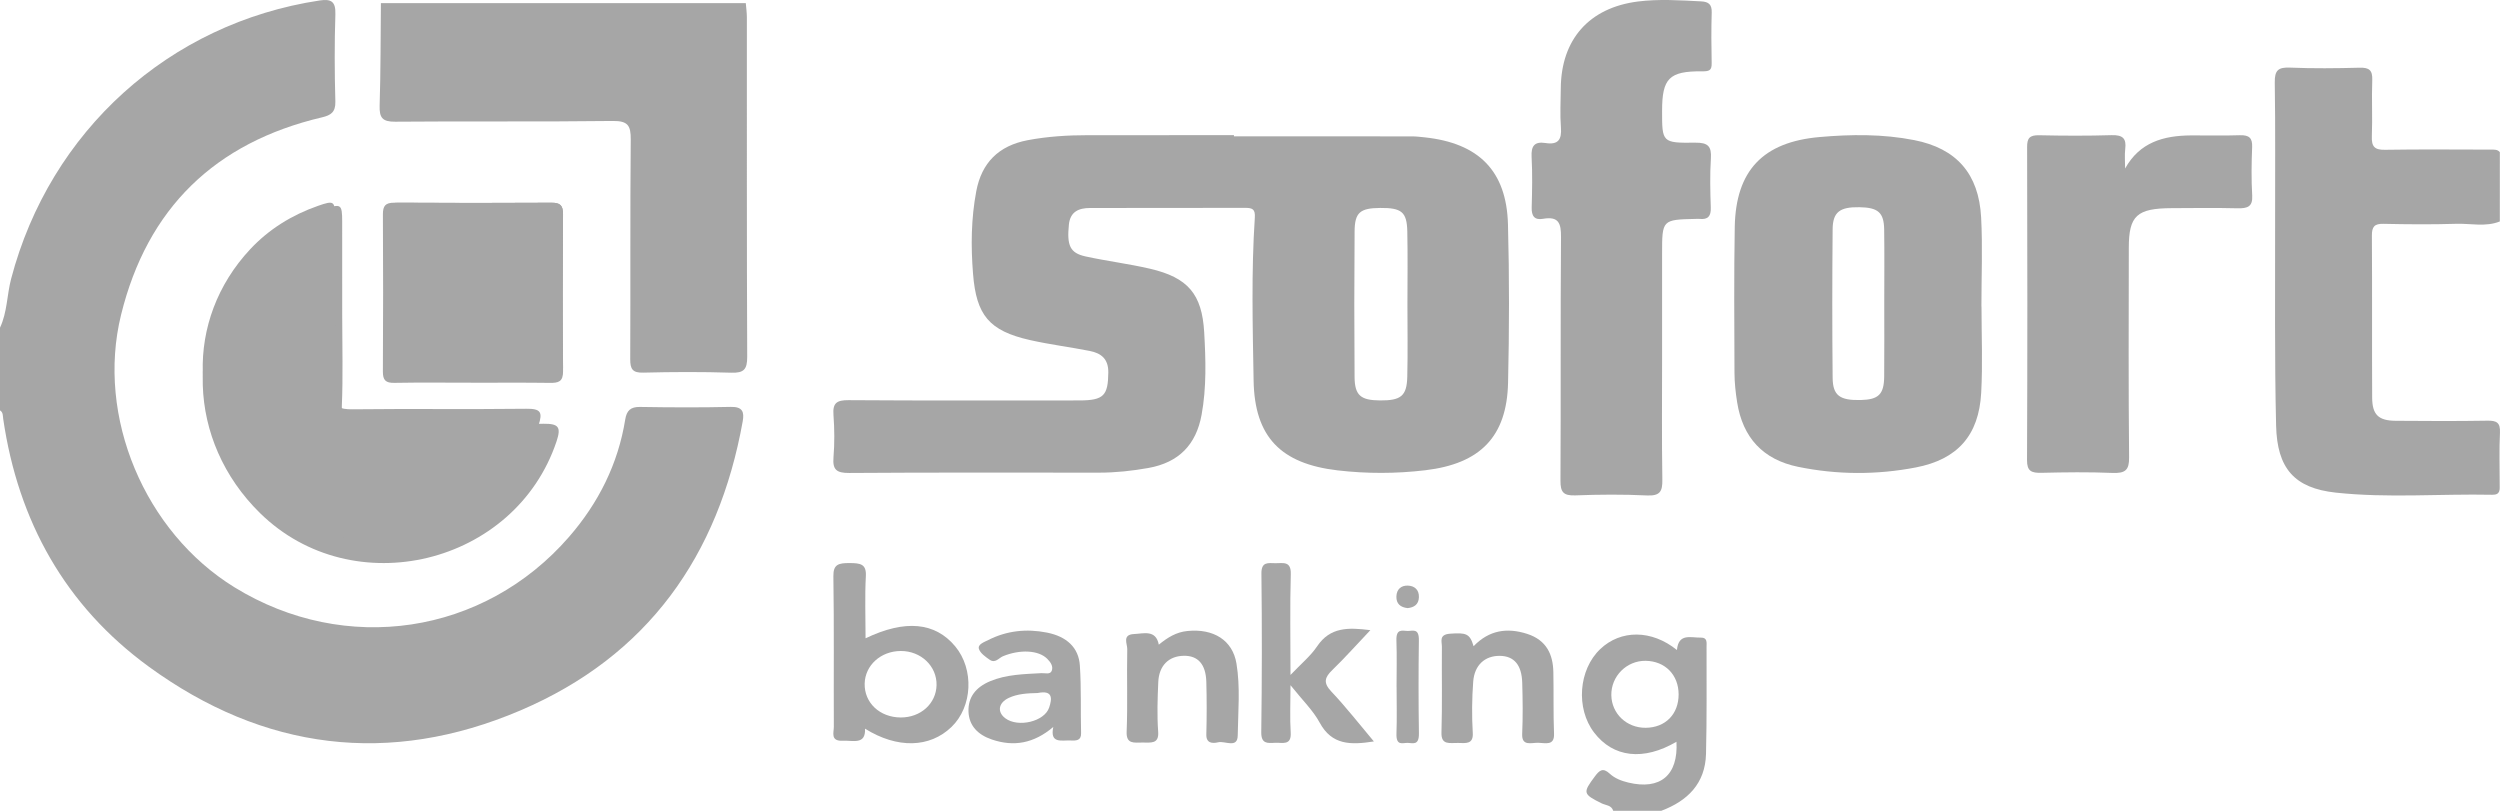
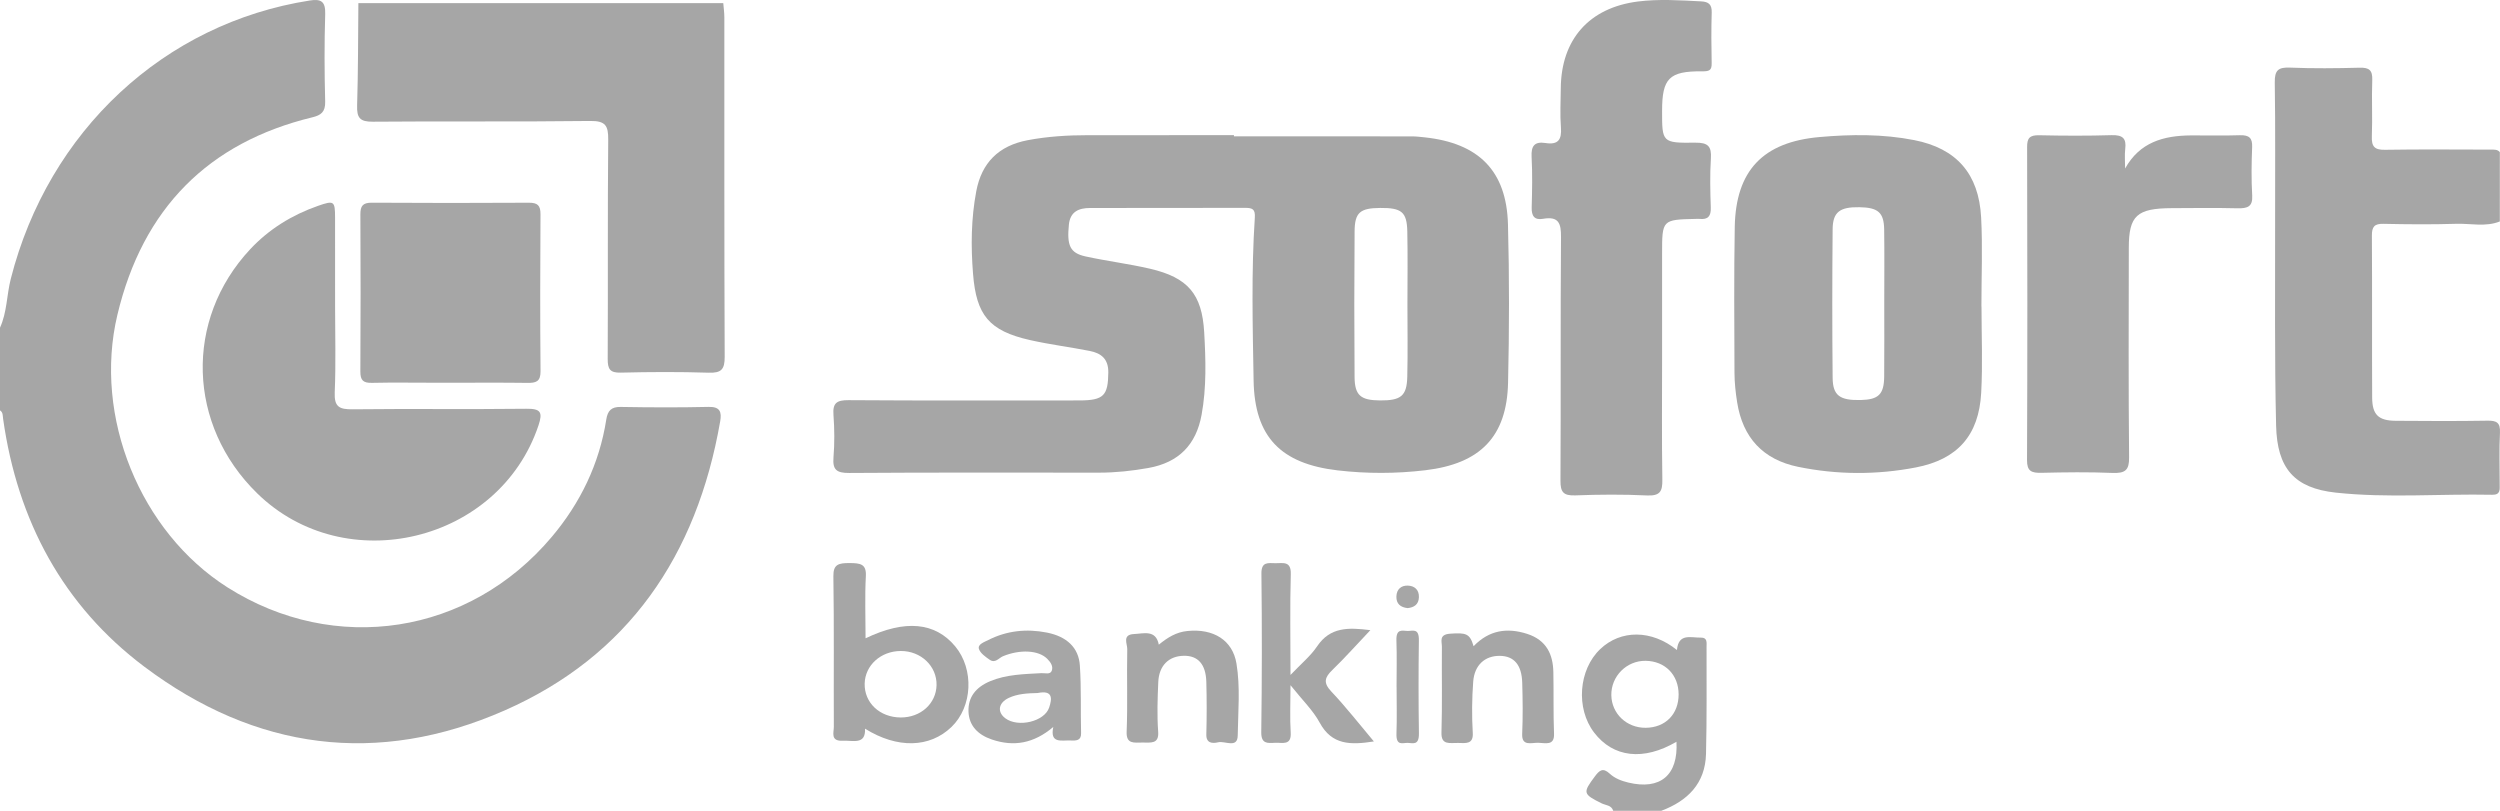
<svg xmlns="http://www.w3.org/2000/svg" width="111px" height="36px" viewBox="0 0 111 36" version="1.1">
  <defs />
  <g id="Page-1" stroke="none" stroke-width="1" fill="none" fill-rule="evenodd">
    <g id="Sofort" fill="#A6A6A6">
-       <path d="M21.055,16.815 L21.055,16.818 C22.178,16.818 23.301,16.808 24.424,16.823 C24.795,16.828 25.004,16.777 25,16.318 C24.98,14.045 24.984,11.773 24.998,9.502 C25,9.116 24.871,8.999 24.491,9.001 C22.221,9.014 19.951,9.015 17.681,9 C17.291,8.998 17.182,9.138 17.184,9.51 C17.197,11.782 17.198,14.054 17.184,16.326 C17.181,16.712 17.306,16.83 17.687,16.823 C18.81,16.802 19.932,16.815 21.055,16.815 M15.194,14.014 C15.194,12.621 15.197,11.229 15.193,9.836 C15.191,9.061 15.144,9.03 14.394,9.292 C13.175,9.719 12.092,10.392 11.22,11.33 C8.132,14.65 8.289,19.585 11.545,22.781 C15.675,26.832 22.877,25.082 24.711,19.596 C24.919,18.971 24.811,18.807 24.139,18.815 C21.43,18.848 18.719,18.809 16.009,18.841 C15.389,18.848 15.148,18.726 15.177,18.046 C15.234,16.704 15.194,15.358 15.194,14.014" id="Fill-1" />
-       <path d="M0,14.549 C0.324,13.863 0.305,13.099 0.494,12.379 C2.219,5.818 7.513,1.031 14.187,0.022 C14.691,-0.055 14.909,0.054 14.891,0.628 C14.849,1.921 14.854,3.217 14.89,4.51 C14.903,4.974 14.693,5.117 14.305,5.208 C9.547,6.326 6.539,9.246 5.375,13.979 C4.263,18.504 6.425,23.621 10.411,26.076 C15.328,29.103 21.484,28.195 25.269,23.833 C26.567,22.338 27.444,20.601 27.761,18.621 C27.824,18.232 27.996,18.061 28.416,18.068 C29.76,18.09 31.105,18.097 32.45,18.066 C32.972,18.055 33.051,18.292 32.976,18.71 C31.902,24.681 28.758,29.131 23.109,31.542 C17.288,34.026 11.698,33.309 6.608,29.601 C2.901,26.9 0.804,23.138 0.142,18.596 C0.122,18.459 0.144,18.31 0,18.22 L0,14.549 Z" id="Fill-3" />
-       <path d="M62.49,13.534 C62.49,12.447 62.507,11.358 62.484,10.271 C62.465,9.407 62.229,9.225 61.276,9.233 C60.387,9.241 60.15,9.432 60.144,10.275 C60.127,12.427 60.127,14.58 60.143,16.732 C60.149,17.557 60.413,17.773 61.276,17.779 C62.203,17.785 62.463,17.582 62.483,16.728 C62.509,15.664 62.49,14.599 62.49,13.534 M54.787,6.053 C57.418,6.053 60.048,6.052 62.679,6.055 C62.868,6.055 63.058,6.077 63.246,6.097 C65.656,6.352 66.891,7.585 66.954,9.962 C67.017,12.304 67.012,14.651 66.958,16.993 C66.904,19.392 65.722,20.59 63.285,20.879 C61.985,21.033 60.685,21.036 59.385,20.884 C56.873,20.589 55.704,19.407 55.66,16.898 C55.619,14.486 55.555,12.071 55.714,9.66 C55.738,9.292 55.613,9.229 55.292,9.229 C52.992,9.236 50.692,9.229 48.392,9.235 C47.896,9.236 47.517,9.399 47.459,9.971 C47.365,10.899 47.505,11.234 48.201,11.386 C49.148,11.593 50.115,11.712 51.059,11.931 C52.744,12.323 53.368,13.056 53.466,14.747 C53.536,15.974 53.574,17.203 53.349,18.426 C53.106,19.745 52.34,20.536 50.99,20.778 C50.266,20.907 49.537,20.986 48.8,20.986 C45.102,20.987 41.403,20.973 37.704,21 C37.133,21.004 36.962,20.848 37.007,20.301 C37.057,19.678 37.053,19.046 37.006,18.422 C36.967,17.896 37.147,17.763 37.679,17.767 C41.093,17.791 44.507,17.78 47.922,17.779 C49.01,17.778 49.198,17.563 49.209,16.533 C49.214,15.939 48.898,15.683 48.385,15.582 C47.503,15.408 46.607,15.297 45.731,15.099 C43.913,14.688 43.349,13.994 43.203,12.159 C43.104,10.927 43.117,9.705 43.347,8.487 C43.586,7.227 44.337,6.471 45.627,6.225 C46.515,6.056 47.412,6.003 48.314,6.002 C50.471,5.999 52.629,6.001 54.787,6.001 L54.787,6.053 M74.531,30.832 C74.53,29.964 73.931,29.353 73.068,29.34 C72.223,29.328 71.529,30.024 71.543,30.869 C71.558,31.69 72.226,32.321 73.07,32.314 C73.944,32.306 74.531,31.71 74.531,30.832 L74.531,30.832 Z M71.627,36 C71.551,35.747 71.298,35.759 71.118,35.671 C70.277,35.256 70.27,35.201 70.811,34.474 C71.015,34.201 71.168,34.069 71.471,34.35 C71.696,34.559 71.988,34.671 72.293,34.745 C73.721,35.089 74.518,34.418 74.435,32.934 C72.975,33.79 71.631,33.64 70.779,32.526 C69.959,31.455 70.086,29.733 71.053,28.817 C71.963,27.954 73.333,27.952 74.456,28.861 C74.526,28.097 75.079,28.321 75.519,28.31 C75.814,28.302 75.772,28.534 75.771,28.716 C75.768,30.301 75.787,31.888 75.747,33.473 C75.714,34.786 74.933,35.56 73.759,36 L71.627,36 Z M33.113,0.138 C33.13,0.35 33.161,0.562 33.161,0.774 C33.164,5.796 33.154,10.819 33.176,15.842 C33.178,16.403 33.027,16.565 32.469,16.548 C31.168,16.506 29.866,16.512 28.565,16.545 C28.083,16.558 27.98,16.388 27.982,15.94 C27.998,12.694 27.975,9.448 28.005,6.202 C28.011,5.579 27.884,5.363 27.206,5.371 C23.989,5.412 20.771,5.375 17.553,5.404 C16.976,5.409 16.839,5.228 16.856,4.683 C16.903,3.169 16.897,1.653 16.912,0.138 L33.113,0.138 Z" id="Fill-14" />
-       <path d="M110.993,6.756 C110.993,7.782 110.992,8.808 110.992,9.833 C110.359,10.085 109.702,9.917 109.057,9.937 C107.981,9.97 106.902,9.962 105.825,9.938 C105.422,9.929 105.309,10.068 105.312,10.467 C105.328,12.864 105.312,15.261 105.324,17.658 C105.328,18.412 105.604,18.676 106.359,18.683 C107.717,18.694 109.076,18.701 110.434,18.678 C110.845,18.67 111.022,18.756 110.998,19.219 C110.959,19.976 110.988,20.737 110.986,21.497 C110.986,21.732 111.031,21.976 110.652,21.968 C108.336,21.92 106.01,22.122 103.704,21.872 C101.87,21.672 101.104,20.797 101.059,18.898 C100.987,15.886 101.021,12.871 101.015,9.857 C101.01,7.793 101.032,5.727 101,3.663 C100.991,3.116 101.157,2.981 101.675,3.002 C102.704,3.044 103.737,3.034 104.766,3.006 C105.19,2.994 105.345,3.114 105.328,3.56 C105.297,4.39 105.343,5.222 105.31,6.051 C105.292,6.513 105.433,6.659 105.896,6.651 C107.465,6.625 109.034,6.641 110.604,6.643 C110.741,6.644 110.888,6.629 110.993,6.756" id="Fill-16" />
-       <path d="M14.878,13.608 C14.878,14.879 14.916,16.152 14.862,17.421 C14.835,18.064 15.064,18.18 15.652,18.173 C18.223,18.143 20.796,18.18 23.367,18.149 C24.005,18.141 24.107,18.297 23.909,18.887 C22.17,24.078 15.334,25.733 11.416,21.901 C8.325,18.878 8.176,14.208 11.107,11.068 C11.934,10.181 12.962,9.544 14.119,9.14 C14.831,8.892 14.875,8.922 14.877,9.655 C14.881,10.972 14.879,12.29 14.878,13.608" id="Fill-18" />
-       <path d="M73.797,15.845 C73.797,17.662 73.779,19.478 73.808,21.294 C73.817,21.813 73.712,22.025 73.125,21.998 C72.066,21.947 71.002,21.955 69.942,21.995 C69.416,22.014 69.282,21.85 69.285,21.345 C69.306,17.737 69.281,14.128 69.309,10.521 C69.314,9.913 69.204,9.595 68.513,9.715 C68.126,9.783 67.997,9.586 68.007,9.214 C68.028,8.464 68.043,7.711 68.003,6.963 C67.977,6.484 68.131,6.273 68.619,6.35 C69.192,6.441 69.346,6.191 69.305,5.66 C69.261,5.082 69.294,4.499 69.299,3.918 C69.316,1.757 70.55,0.345 72.721,0.067 C73.652,-0.051 74.594,0.013 75.531,0.061 C75.867,0.078 76.009,0.202 76,0.55 C75.978,1.3 75.982,2.051 75.998,2.802 C76.005,3.131 75.89,3.17 75.564,3.167 C74.109,3.155 73.798,3.483 73.797,4.915 C73.795,6.324 73.796,6.352 75.273,6.335 C75.841,6.328 75.998,6.502 75.963,7.038 C75.917,7.761 75.935,8.491 75.959,9.217 C75.971,9.593 75.841,9.761 75.454,9.719 C75.405,9.713 75.356,9.718 75.306,9.719 C73.796,9.752 73.797,9.752 73.797,11.268 C73.797,12.794 73.797,14.32 73.797,15.845" id="Fill-20" />
-       <path d="M94.355,7.482 C95,6.318 96.054,6.021 97.28,6.012 C98.002,6.007 98.725,6.029 99.446,6.004 C99.873,5.99 100.01,6.136 99.995,6.527 C99.967,7.245 99.956,7.966 99.998,8.682 C100.026,9.174 99.795,9.26 99.337,9.248 C98.367,9.223 97.395,9.238 96.424,9.242 C94.877,9.249 94.52,9.575 94.519,10.997 C94.515,14.103 94.501,17.208 94.532,20.314 C94.537,20.869 94.369,21.022 93.787,20.998 C92.743,20.954 91.695,20.968 90.65,20.993 C90.195,21.004 89.998,20.922 90,20.433 C90.02,15.798 90.017,11.162 90.004,6.526 C90.003,6.139 90.11,5.995 90.544,6.005 C91.614,6.029 92.686,6.034 93.756,6.001 C94.265,5.986 94.414,6.161 94.361,6.604 C94.327,6.893 94.355,7.189 94.355,7.482" id="Fill-22" />
-       <path d="M20.963,16.992 C19.813,16.992 18.664,16.978 17.515,16.999 C17.125,17.007 16.997,16.886 17,16.491 C17.015,14.168 17.013,11.845 17.001,9.521 C16.999,9.141 17.11,8.998 17.509,9 C19.832,9.015 22.156,9.015 24.479,9.001 C24.868,8.999 25,9.118 24.998,9.513 C24.983,11.836 24.979,14.159 25,16.483 C25.004,16.953 24.79,17.005 24.411,17 C23.261,16.984 22.112,16.994 20.963,16.994 L20.963,16.992 Z" id="Fill-24" />
-       <path d="M41.583,30.419 C41.6,29.575 40.889,28.898 39.989,28.904 C39.106,28.91 38.41,29.54 38.391,30.351 C38.372,31.203 39.061,31.851 39.99,31.856 C40.879,31.86 41.565,31.24 41.583,30.419 M38.431,28.34 C40.199,27.494 41.524,27.633 42.411,28.698 C43.258,29.715 43.181,31.378 42.246,32.277 C41.28,33.208 39.841,33.247 38.407,32.353 C38.443,33.085 37.865,32.866 37.435,32.889 C36.856,32.921 37.023,32.529 37.022,32.268 C37.012,30.04 37.036,27.812 37.002,25.584 C36.994,25.055 37.233,24.998 37.72,25 C38.198,25.002 38.473,25.038 38.444,25.577 C38.395,26.481 38.431,27.389 38.431,28.34" id="Fill-26" />
-       <path d="M60.844,27.979 C60.243,28.613 59.721,29.2 59.158,29.746 C58.815,30.078 58.742,30.313 59.11,30.703 C59.76,31.39 60.343,32.14 61,32.92 C59.969,33.081 59.135,33.087 58.593,32.084 C58.301,31.543 57.833,31.095 57.298,30.422 C57.298,31.256 57.266,31.889 57.307,32.517 C57.347,33.127 56.93,32.961 56.61,32.98 C56.272,32.999 55.993,33.03 56,32.508 C56.032,30.16 56.034,27.811 56.007,25.464 C56.001,24.926 56.311,25.003 56.633,25.006 C56.972,25.009 57.329,24.9 57.311,25.495 C57.27,26.927 57.298,28.36 57.298,29.968 C57.773,29.467 58.193,29.125 58.48,28.697 C59.061,27.833 59.868,27.856 60.844,27.979" id="Fill-28" />
-       <path d="M51.451,28.623 C51.844,28.302 52.225,28.067 52.715,28.017 C53.879,27.897 54.727,28.425 54.899,29.46 C55.074,30.519 54.971,31.591 54.955,32.657 C54.947,33.242 54.388,32.886 54.089,32.957 C53.82,33.022 53.551,32.995 53.561,32.611 C53.582,31.834 53.582,31.055 53.561,30.277 C53.54,29.491 53.188,29.105 52.558,29.117 C51.891,29.129 51.458,29.552 51.427,30.288 C51.395,31.021 51.369,31.758 51.423,32.488 C51.465,33.047 51.093,32.967 50.723,32.969 C50.352,32.971 50.001,33.046 50.023,32.491 C50.072,31.269 50.025,30.045 50.05,28.822 C50.055,28.588 49.812,28.175 50.353,28.151 C50.773,28.133 51.321,27.944 51.451,28.623" id="Fill-30" />
-       <path d="M46.073,30.77 C45.604,30.78 45.176,30.807 44.793,30.985 C44.327,31.202 44.265,31.612 44.634,31.89 C45.201,32.316 46.376,32.04 46.583,31.414 C46.713,31.025 46.759,30.63 46.073,30.77 M46.766,32.277 C45.896,33.014 45.011,33.163 44.041,32.835 C43.407,32.621 43.025,32.212 43.001,31.598 C42.977,30.963 43.318,30.514 43.966,30.244 C44.684,29.944 45.464,29.931 46.238,29.888 C46.398,29.879 46.629,29.963 46.698,29.781 C46.773,29.585 46.646,29.399 46.494,29.248 C46.107,28.863 45.282,28.827 44.531,29.137 C44.347,29.214 44.191,29.464 43.943,29.294 C43.752,29.162 43.526,29.001 43.465,28.815 C43.397,28.608 43.7,28.509 43.88,28.417 C44.694,28.003 45.575,27.906 46.485,28.087 C47.364,28.262 47.894,28.754 47.946,29.549 C48.013,30.548 47.974,31.552 48,32.554 C48.008,32.886 47.786,32.89 47.517,32.878 C47.127,32.862 46.606,33.026 46.766,32.277" id="Fill-32" />
-       <path d="M65.427,28.692 C66.121,27.97 66.922,27.863 67.797,28.141 C68.68,28.422 68.953,29.075 68.969,29.839 C68.988,30.753 68.963,31.668 68.999,32.581 C69.021,33.128 68.607,32.985 68.295,32.979 C67.991,32.974 67.56,33.145 67.585,32.587 C67.618,31.83 67.609,31.071 67.587,30.313 C67.564,29.518 67.221,29.127 66.594,29.12 C65.935,29.112 65.465,29.524 65.41,30.267 C65.354,31.022 65.346,31.784 65.391,32.54 C65.422,33.054 65.085,32.995 64.734,32.987 C64.378,32.979 63.983,33.099 64.001,32.529 C64.04,31.259 64.009,29.987 64.02,28.716 C64.021,28.479 63.877,28.172 64.386,28.136 C65.1,28.084 65.262,28.133 65.427,28.692" id="Fill-34" />
-       <path d="M62.007,30.507 C62.007,29.819 62.026,29.129 62.001,28.442 C61.981,27.893 62.266,28.01 62.497,28.014 C62.72,28.019 63.007,27.872 62.998,28.431 C62.979,29.808 62.979,31.186 63,32.562 C63.008,33.114 62.733,32.99 62.504,32.984 C62.283,32.977 61.983,33.138 62.003,32.572 C62.028,31.885 62.009,31.196 62.009,30.507 L62.007,30.507 Z" id="Fill-36" />
-       <path d="M62.499,27 C62.183,26.966 61.99,26.81 62,26.482 C62.01,26.155 62.221,25.988 62.514,26.001 C62.801,26.013 63.009,26.18 63,26.514 C62.99,26.849 62.775,26.971 62.499,27" id="Fill-38" />
-       <path d="M83.658,16.719 C83.649,17.512 83.407,17.742 82.616,17.761 C81.691,17.782 81.377,17.566 81.369,16.777 C81.348,14.577 81.349,12.376 81.369,10.175 C81.376,9.412 81.692,9.185 82.558,9.2 C83.385,9.214 83.645,9.431 83.657,10.187 C83.673,11.276 83.661,12.365 83.661,13.454 C83.66,14.542 83.669,15.631 83.658,16.719 M87.979,13.61 L87.975,13.61 C87.975,12.289 88.032,10.943 87.962,9.648 C87.858,7.717 86.871,6.59 84.992,6.221 C83.599,5.947 82.192,5.961 80.785,6.085 C78.285,6.306 77.067,7.565 77.023,10.08 C76.986,12.237 77.003,14.391 77.011,16.549 C77.013,16.988 77.06,17.428 77.129,17.861 C77.378,19.433 78.277,20.406 79.835,20.727 C81.574,21.084 83.328,21.089 85.065,20.754 C86.899,20.4 87.863,19.345 87.965,17.439 C88.035,16.144 87.979,14.932 87.979,13.61" id="Fill-40" />
+       <g>
+         <path d="M0,14.549 C0.314,13.863 0.295,13.099 0.479,12.379 C2.152,5.818 7.285,1.031 13.757,0.022 C14.246,-0.055 14.457,0.054 14.439,0.628 C14.399,1.921 14.404,3.217 14.438,4.51 C14.451,4.974 14.247,5.117 13.871,5.208 C9.258,6.326 6.341,9.246 5.212,13.979 C4.134,18.504 6.23,23.621 10.095,26.076 C14.864,29.103 20.833,28.195 24.503,23.833 C25.762,22.338 26.612,20.601 26.92,18.621 C26.981,18.232 27.148,18.061 27.555,18.068 C28.858,18.09 30.163,18.097 31.466,18.066 C31.973,18.055 32.049,18.292 31.976,18.71 C30.935,24.681 27.887,29.131 22.409,31.542 C16.764,34.026 11.344,33.309 6.408,29.601 C2.813,26.9 0.779,23.138 0.138,18.596 C0.118,18.459 0.14,18.31 0,18.22 L0,14.549 L0,14.549 Z" id="Fill-3" />
+         <path d="M62.49,13.534 C62.49,12.447 62.507,11.358 62.484,10.271 C62.465,9.407 62.229,9.225 61.276,9.233 C60.387,9.241 60.15,9.432 60.144,10.275 C60.127,12.427 60.127,14.58 60.143,16.732 C60.149,17.557 60.413,17.773 61.276,17.779 C62.203,17.785 62.463,17.582 62.483,16.728 C62.509,15.664 62.49,14.599 62.49,13.534 L62.49,13.534 Z M54.787,6.053 C57.418,6.053 60.048,6.052 62.679,6.055 C62.868,6.055 63.058,6.077 63.246,6.097 C65.656,6.352 66.891,7.585 66.954,9.962 C67.017,12.304 67.012,14.651 66.958,16.993 C66.904,19.392 65.722,20.59 63.285,20.879 C61.985,21.033 60.685,21.036 59.385,20.884 C56.873,20.589 55.704,19.407 55.66,16.898 C55.619,14.486 55.555,12.071 55.714,9.66 C55.738,9.292 55.613,9.229 55.292,9.229 C52.992,9.236 50.692,9.229 48.392,9.235 C47.896,9.236 47.517,9.399 47.459,9.971 C47.365,10.899 47.505,11.234 48.201,11.386 C49.148,11.593 50.115,11.712 51.059,11.931 C52.744,12.323 53.368,13.056 53.466,14.747 C53.536,15.974 53.574,17.203 53.349,18.426 C53.106,19.745 52.34,20.536 50.99,20.778 C50.266,20.907 49.537,20.986 48.8,20.986 C45.102,20.987 41.403,20.973 37.704,21 C37.133,21.004 36.962,20.848 37.007,20.301 C37.057,19.678 37.053,19.046 37.006,18.422 C36.967,17.896 37.147,17.763 37.679,17.767 C41.093,17.791 44.507,17.78 47.922,17.779 C49.01,17.778 49.198,17.563 49.209,16.533 C49.214,15.939 48.898,15.683 48.385,15.582 C47.503,15.408 46.607,15.297 45.731,15.099 C43.913,14.688 43.349,13.994 43.203,12.159 C43.104,10.927 43.117,9.705 43.347,8.487 C43.586,7.227 44.337,6.471 45.627,6.225 C46.515,6.056 47.412,6.003 48.314,6.002 C50.471,5.999 52.629,6.001 54.787,6.001 L54.787,6.053 L54.787,6.053 Z M74.531,30.832 C74.53,29.964 73.931,29.353 73.068,29.34 C72.223,29.328 71.529,30.024 71.543,30.869 C71.558,31.69 72.226,32.321 73.07,32.314 C73.944,32.306 74.531,31.71 74.531,30.832 L74.531,30.832 L74.531,30.832 Z M71.627,36 C71.551,35.747 71.298,35.759 71.118,35.671 C70.277,35.256 70.27,35.201 70.811,34.474 C71.015,34.201 71.168,34.069 71.471,34.35 C71.696,34.559 71.988,34.671 72.293,34.745 C73.721,35.089 74.518,34.418 74.435,32.934 C72.975,33.79 71.631,33.64 70.779,32.526 C69.959,31.455 70.086,29.733 71.053,28.817 C71.963,27.954 73.333,27.952 74.456,28.861 C74.526,28.097 75.079,28.321 75.519,28.31 C75.814,28.302 75.772,28.534 75.771,28.716 C75.768,30.301 75.787,31.888 75.747,33.473 C75.714,34.786 74.933,35.56 73.759,36 L71.627,36 L71.627,36 Z M32.113,0.138 C32.13,0.35 32.161,0.562 32.161,0.774 C32.164,5.796 32.154,10.819 32.176,15.842 C32.178,16.403 32.027,16.565 31.469,16.548 C30.168,16.506 28.866,16.512 27.565,16.545 C27.083,16.558 26.98,16.388 26.982,15.94 C26.998,12.694 26.975,9.448 27.005,6.202 C27.011,5.579 26.884,5.363 26.206,5.371 C22.989,5.412 19.771,5.375 16.553,5.404 C15.976,5.409 15.839,5.228 15.856,4.683 C15.903,3.169 15.897,1.653 15.912,0.138 L32.113,0.138 L32.113,0.138 Z" id="Fill-14" />
+         <path d="M110.993,6.756 C110.993,7.782 110.992,8.808 110.992,9.833 C110.359,10.085 109.702,9.917 109.057,9.937 C107.981,9.97 106.902,9.962 105.825,9.938 C105.422,9.929 105.309,10.068 105.312,10.467 C105.328,12.864 105.312,15.261 105.324,17.658 C105.328,18.412 105.604,18.676 106.359,18.683 C107.717,18.694 109.076,18.701 110.434,18.678 C110.845,18.67 111.022,18.756 110.998,19.219 C110.959,19.976 110.988,20.737 110.986,21.497 C110.986,21.732 111.031,21.976 110.652,21.968 C108.336,21.92 106.01,22.122 103.704,21.872 C101.87,21.672 101.104,20.797 101.059,18.898 C100.987,15.886 101.021,12.871 101.015,9.857 C101.01,7.793 101.032,5.727 101,3.663 C100.991,3.116 101.157,2.981 101.675,3.002 C102.704,3.044 103.737,3.034 104.766,3.006 C105.19,2.994 105.345,3.114 105.328,3.56 C105.297,4.39 105.343,5.222 105.31,6.051 C105.292,6.513 105.433,6.659 105.896,6.651 C107.465,6.625 109.034,6.641 110.604,6.643 C110.741,6.644 110.888,6.629 110.993,6.756" id="Fill-16" />
+         <path d="M14.878,13.608 C14.878,14.879 14.916,16.152 14.862,17.421 C14.835,18.064 15.064,18.18 15.652,18.173 C18.223,18.143 20.796,18.18 23.367,18.149 C24.005,18.141 24.107,18.297 23.909,18.887 C22.17,24.078 15.334,25.733 11.416,21.901 C8.325,18.878 8.176,14.208 11.107,11.068 C11.934,10.181 12.962,9.544 14.119,9.14 C14.831,8.892 14.875,8.922 14.877,9.655 C14.881,10.972 14.879,12.29 14.878,13.608" id="Fill-18" />
+         <path d="M73.797,15.845 C73.797,17.662 73.779,19.478 73.808,21.294 C73.817,21.813 73.712,22.025 73.125,21.998 C72.066,21.947 71.002,21.955 69.942,21.995 C69.416,22.014 69.282,21.85 69.285,21.345 C69.306,17.737 69.281,14.128 69.309,10.521 C69.314,9.913 69.204,9.595 68.513,9.715 C68.126,9.783 67.997,9.586 68.007,9.214 C68.028,8.464 68.043,7.711 68.003,6.963 C67.977,6.484 68.131,6.273 68.619,6.35 C69.192,6.441 69.346,6.191 69.305,5.66 C69.261,5.082 69.294,4.499 69.299,3.918 C69.316,1.757 70.55,0.345 72.721,0.067 C73.652,-0.051 74.594,0.013 75.531,0.061 C75.867,0.078 76.009,0.202 76,0.55 C75.978,1.3 75.982,2.051 75.998,2.802 C76.005,3.131 75.89,3.17 75.564,3.167 C74.109,3.155 73.798,3.483 73.797,4.915 C73.795,6.324 73.796,6.352 75.273,6.335 C75.841,6.328 75.998,6.502 75.963,7.038 C75.917,7.761 75.935,8.491 75.959,9.217 C75.971,9.593 75.841,9.761 75.454,9.719 C75.405,9.713 75.356,9.718 75.306,9.719 C73.796,9.752 73.797,9.752 73.797,11.268 C73.797,12.794 73.797,14.32 73.797,15.845" id="Fill-20" />
+         <path d="M94.355,7.482 C95,6.318 96.054,6.021 97.28,6.012 C98.002,6.007 98.725,6.029 99.446,6.004 C99.873,5.99 100.01,6.136 99.995,6.527 C99.967,7.245 99.956,7.966 99.998,8.682 C100.026,9.174 99.795,9.26 99.337,9.248 C98.367,9.223 97.395,9.238 96.424,9.242 C94.877,9.249 94.52,9.575 94.519,10.997 C94.515,14.103 94.501,17.208 94.532,20.314 C94.537,20.869 94.369,21.022 93.787,20.998 C92.743,20.954 91.695,20.968 90.65,20.993 C90.195,21.004 89.998,20.922 90,20.433 C90.02,15.798 90.017,11.162 90.004,6.526 C90.003,6.139 90.11,5.995 90.544,6.005 C91.614,6.029 92.686,6.034 93.756,6.001 C94.265,5.986 94.414,6.161 94.361,6.604 C94.327,6.893 94.355,7.189 94.355,7.482" id="Fill-22" />
+         <path d="M18.963,16.992 C17.813,16.992 17.664,16.978 16.515,16.999 C16.125,17.007 15.997,16.886 16,16.491 C16.015,14.168 16.013,11.845 16.001,9.521 C15.999,9.141 16.11,8.998 16.509,9 C18.832,9.015 21.156,9.015 23.479,9.001 C23.868,8.999 24,9.118 23.998,9.513 C23.983,11.836 23.979,14.159 24,16.483 C24.004,16.953 23.79,17.005 23.411,17 C22.261,16.984 21.112,16.994 19.963,16.994 L18.963,16.992 Z" id="Fill-24" />
+         <path d="M41.583,30.419 C41.6,29.575 40.889,28.898 39.989,28.904 C39.106,28.91 38.41,29.54 38.391,30.351 C38.372,31.203 39.061,31.851 39.99,31.856 C40.879,31.86 41.565,31.24 41.583,30.419 M38.431,28.34 C40.199,27.494 41.524,27.633 42.411,28.698 C43.258,29.715 43.181,31.378 42.246,32.277 C41.28,33.208 39.841,33.247 38.407,32.353 C38.443,33.085 37.865,32.866 37.435,32.889 C36.856,32.921 37.023,32.529 37.022,32.268 C37.012,30.04 37.036,27.812 37.002,25.584 C36.994,25.055 37.233,24.998 37.72,25 C38.198,25.002 38.473,25.038 38.444,25.577 C38.395,26.481 38.431,27.389 38.431,28.34" id="Fill-26" />
+         <path d="M60.844,27.979 C60.243,28.613 59.721,29.2 59.158,29.746 C58.815,30.078 58.742,30.313 59.11,30.703 C59.76,31.39 60.343,32.14 61,32.92 C59.969,33.081 59.135,33.087 58.593,32.084 C58.301,31.543 57.833,31.095 57.298,30.422 C57.298,31.256 57.266,31.889 57.307,32.517 C57.347,33.127 56.93,32.961 56.61,32.98 C56.272,32.999 55.993,33.03 56,32.508 C56.032,30.16 56.034,27.811 56.007,25.464 C56.001,24.926 56.311,25.003 56.633,25.006 C56.972,25.009 57.329,24.9 57.311,25.495 C57.27,26.927 57.298,28.36 57.298,29.968 C57.773,29.467 58.193,29.125 58.48,28.697 C59.061,27.833 59.868,27.856 60.844,27.979" id="Fill-28" />
+         <path d="M51.451,28.623 C51.844,28.302 52.225,28.067 52.715,28.017 C53.879,27.897 54.727,28.425 54.899,29.46 C55.074,30.519 54.971,31.591 54.955,32.657 C54.947,33.242 54.388,32.886 54.089,32.957 C53.82,33.022 53.551,32.995 53.561,32.611 C53.582,31.834 53.582,31.055 53.561,30.277 C53.54,29.491 53.188,29.105 52.558,29.117 C51.891,29.129 51.458,29.552 51.427,30.288 C51.395,31.021 51.369,31.758 51.423,32.488 C51.465,33.047 51.093,32.967 50.723,32.969 C50.352,32.971 50.001,33.046 50.023,32.491 C50.072,31.269 50.025,30.045 50.05,28.822 C50.055,28.588 49.812,28.175 50.353,28.151 C50.773,28.133 51.321,27.944 51.451,28.623" id="Fill-30" />
+         <path d="M46.073,30.77 C45.604,30.78 45.176,30.807 44.793,30.985 C44.327,31.202 44.265,31.612 44.634,31.89 C45.201,32.316 46.376,32.04 46.583,31.414 C46.713,31.025 46.759,30.63 46.073,30.77 M46.766,32.277 C45.896,33.014 45.011,33.163 44.041,32.835 C43.407,32.621 43.025,32.212 43.001,31.598 C42.977,30.963 43.318,30.514 43.966,30.244 C44.684,29.944 45.464,29.931 46.238,29.888 C46.398,29.879 46.629,29.963 46.698,29.781 C46.773,29.585 46.646,29.399 46.494,29.248 C46.107,28.863 45.282,28.827 44.531,29.137 C44.347,29.214 44.191,29.464 43.943,29.294 C43.752,29.162 43.526,29.001 43.465,28.815 C43.397,28.608 43.7,28.509 43.88,28.417 C44.694,28.003 45.575,27.906 46.485,28.087 C47.364,28.262 47.894,28.754 47.946,29.549 C48.013,30.548 47.974,31.552 48,32.554 C48.008,32.886 47.786,32.89 47.517,32.878 C47.127,32.862 46.606,33.026 46.766,32.277" id="Fill-32" />
+         <path d="M65.427,28.692 C66.121,27.97 66.922,27.863 67.797,28.141 C68.68,28.422 68.953,29.075 68.969,29.839 C68.988,30.753 68.963,31.668 68.999,32.581 C69.021,33.128 68.607,32.985 68.295,32.979 C67.991,32.974 67.56,33.145 67.585,32.587 C67.618,31.83 67.609,31.071 67.587,30.313 C67.564,29.518 67.221,29.127 66.594,29.12 C65.935,29.112 65.465,29.524 65.41,30.267 C65.354,31.022 65.346,31.784 65.391,32.54 C65.422,33.054 65.085,32.995 64.734,32.987 C64.378,32.979 63.983,33.099 64.001,32.529 C64.04,31.259 64.009,29.987 64.02,28.716 C64.021,28.479 63.877,28.172 64.386,28.136 C65.1,28.084 65.262,28.133 65.427,28.692" id="Fill-34" />
+         <path d="M62.007,30.507 C62.007,29.819 62.026,29.129 62.001,28.442 C61.981,27.893 62.266,28.01 62.497,28.014 C62.72,28.019 63.007,27.872 62.998,28.431 C62.979,29.808 62.979,31.186 63,32.562 C63.008,33.114 62.733,32.99 62.504,32.984 C62.283,32.977 61.983,33.138 62.003,32.572 C62.028,31.885 62.009,31.196 62.009,30.507 L62.007,30.507 L62.007,30.507 Z" id="Fill-36" />
+         <path d="M62.499,27 C62.183,26.966 61.99,26.81 62,26.482 C62.01,26.155 62.221,25.988 62.514,26.001 C62.801,26.013 63.009,26.18 63,26.514 C62.99,26.849 62.775,26.971 62.499,27" id="Fill-38" />
+         <path d="M83.658,16.719 C83.649,17.512 83.407,17.742 82.616,17.761 C81.691,17.782 81.377,17.566 81.369,16.777 C81.348,14.577 81.349,12.376 81.369,10.175 C81.376,9.412 81.692,9.185 82.558,9.2 C83.385,9.214 83.645,9.431 83.657,10.187 C83.673,11.276 83.661,12.365 83.661,13.454 C83.66,14.542 83.669,15.631 83.658,16.719 M87.979,13.61 L87.975,13.61 C87.975,12.289 88.032,10.943 87.962,9.648 C87.858,7.717 86.871,6.59 84.992,6.221 C83.599,5.947 82.192,5.961 80.785,6.085 C78.285,6.306 77.067,7.565 77.023,10.08 C76.986,12.237 77.003,14.391 77.011,16.549 C77.013,16.988 77.06,17.428 77.129,17.861 C77.378,19.433 78.277,20.406 79.835,20.727 C81.574,21.084 83.328,21.089 85.065,20.754 C86.899,20.4 87.863,19.345 87.965,17.439 C88.035,16.144 87.979,14.932 87.979,13.61" id="Fill-40" />
+       </g>
    </g>
  </g>
</svg>
